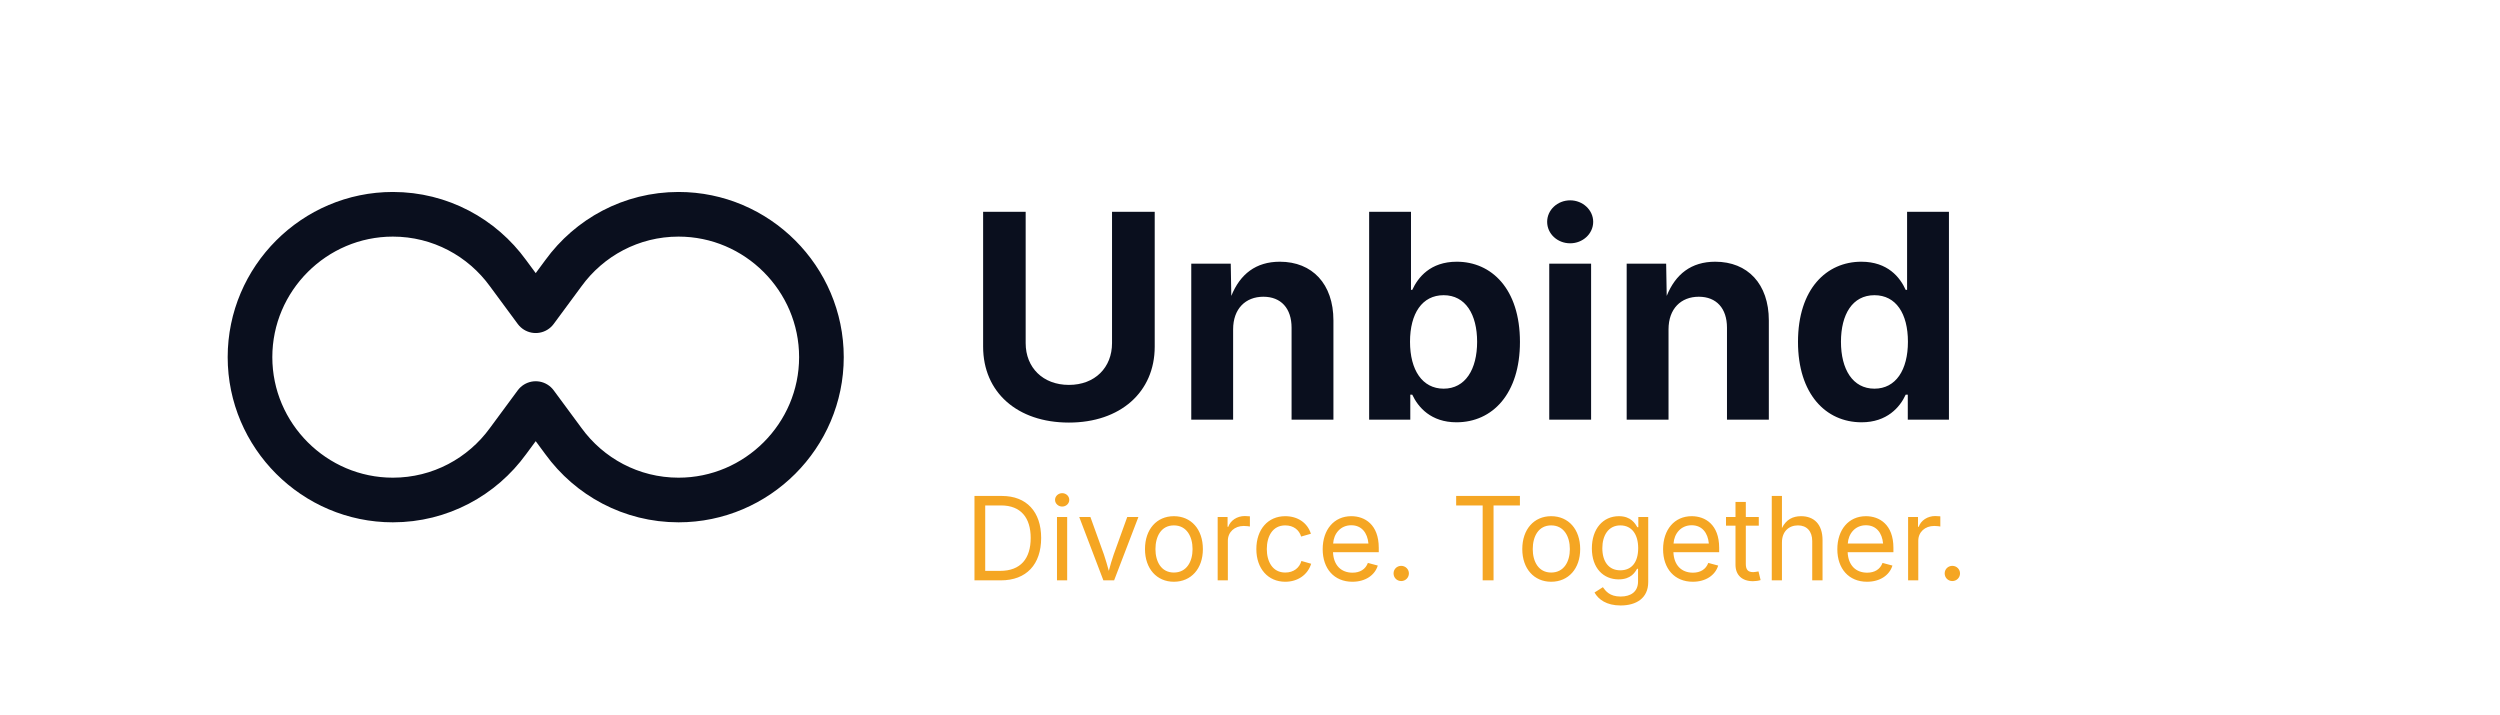
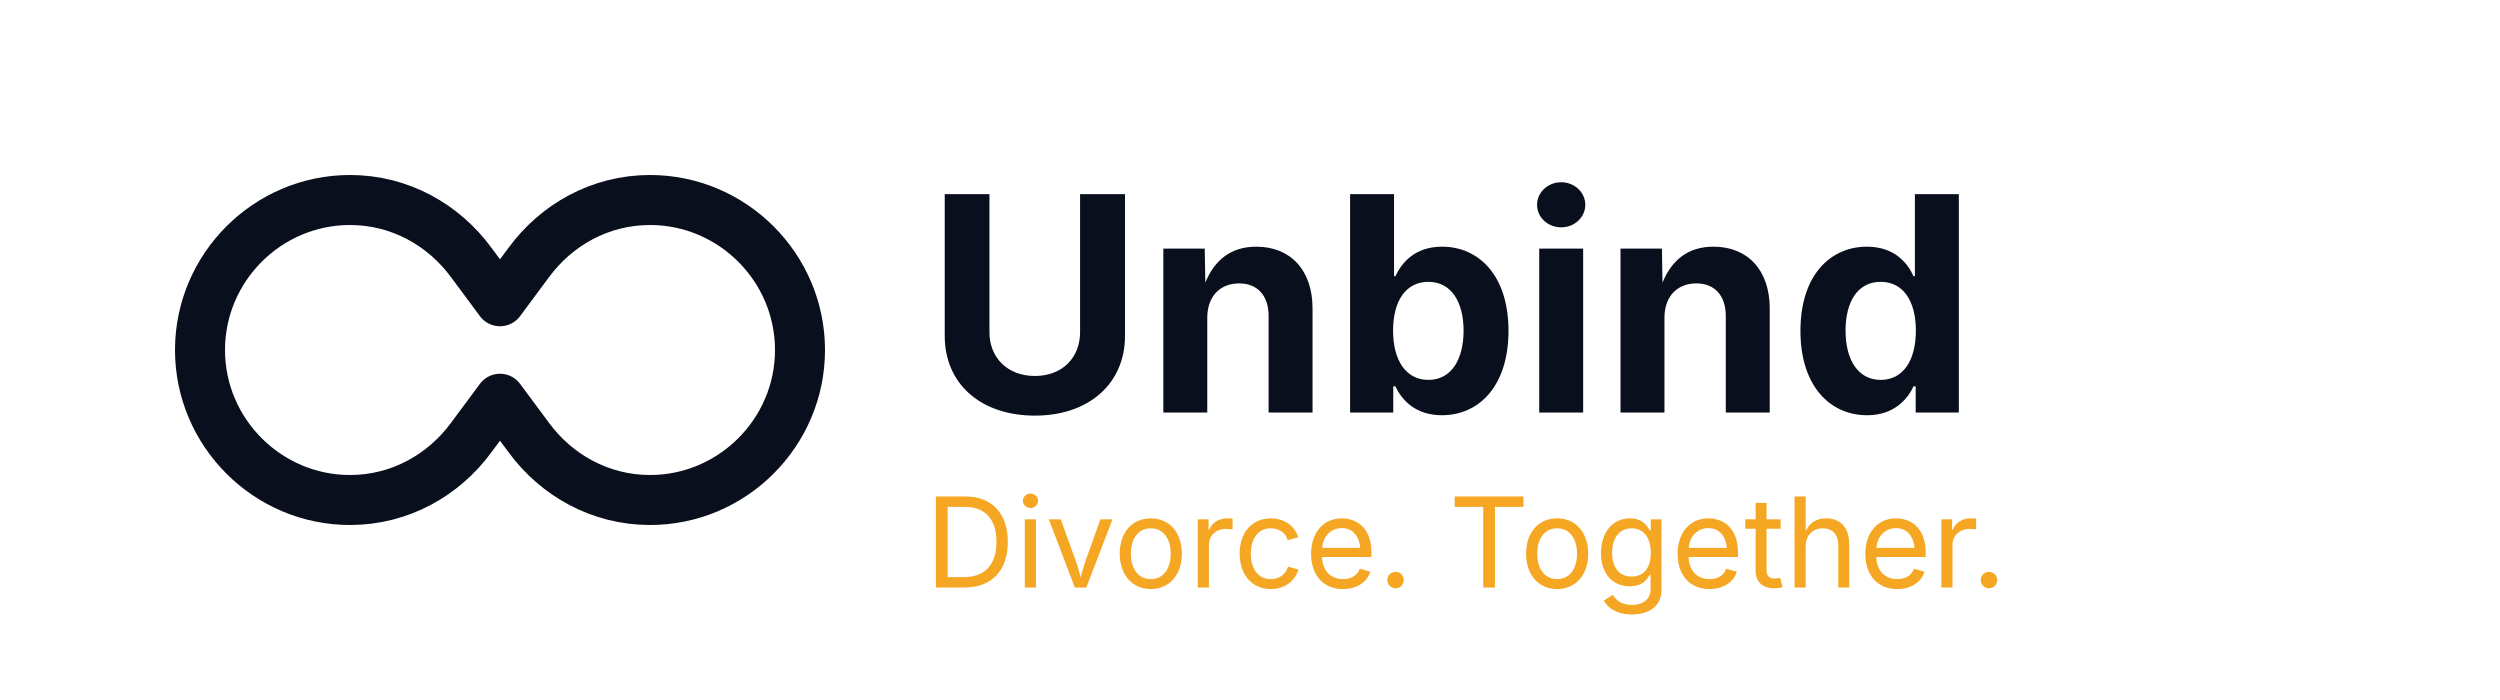
- <svg xmlns="http://www.w3.org/2000/svg" viewBox="0 0 280 80" fill="none">
-   <path d="M28 40c0-8.8 7.2-16 16-16 5.3 0 10 2.6 12.9 6.6L60 34.8l3.1-4.2C66 26.6 70.7 24 76 24c8.8 0 16 7.2 16 16s-7.2 16-16 16c-5.3 0-10-2.6-12.9-6.6L60 45.2l-3.1 4.2C54 53.4 49.3 56 44 56c-8.8 0-16-7.2-16-16z" stroke="#0a0f1e" stroke-width="5" stroke-linecap="round" stroke-linejoin="round" />
-   <text x="108" y="47" font-family="Inter, system-ui, -apple-system, sans-serif" font-size="32" font-weight="700" fill="#0a0f1e">Unbind</text>
-   <text x="108" y="65" font-family="Inter, system-ui, -apple-system, sans-serif" font-size="13" font-weight="400" fill="#f5a623">Divorce. Together.</text>
+ <svg xmlns="http://www.w3.org/2000/svg" viewBox="0 0 200 56" fill="none">
+   <path d="M16 28c0-6.6 5.4-12 12-12 4 0 7.5 2 9.7 5l2.3 3.1 2.3-3.1C44.5 18 48 16 52 16c6.6 0 12 5.4 12 12s-5.4 12-12 12c-4 0-7.5-2-9.7-5L40 31.9l-2.3 3.1C35.5 38 32 40 28 40c-6.6 0-12-5.4-12-12z" stroke="#0a0f1e" stroke-width="4" stroke-linecap="round" stroke-linejoin="round" />
+   <text x="74" y="33" font-family="system-ui, -apple-system, 'Segoe UI', sans-serif" font-size="24" font-weight="700" fill="#0a0f1e">Unbind</text>
+   <text x="74" y="47" font-family="system-ui, -apple-system, 'Segoe UI', sans-serif" font-size="10" font-weight="400" fill="#f5a623">Divorce. Together.</text>
</svg>
